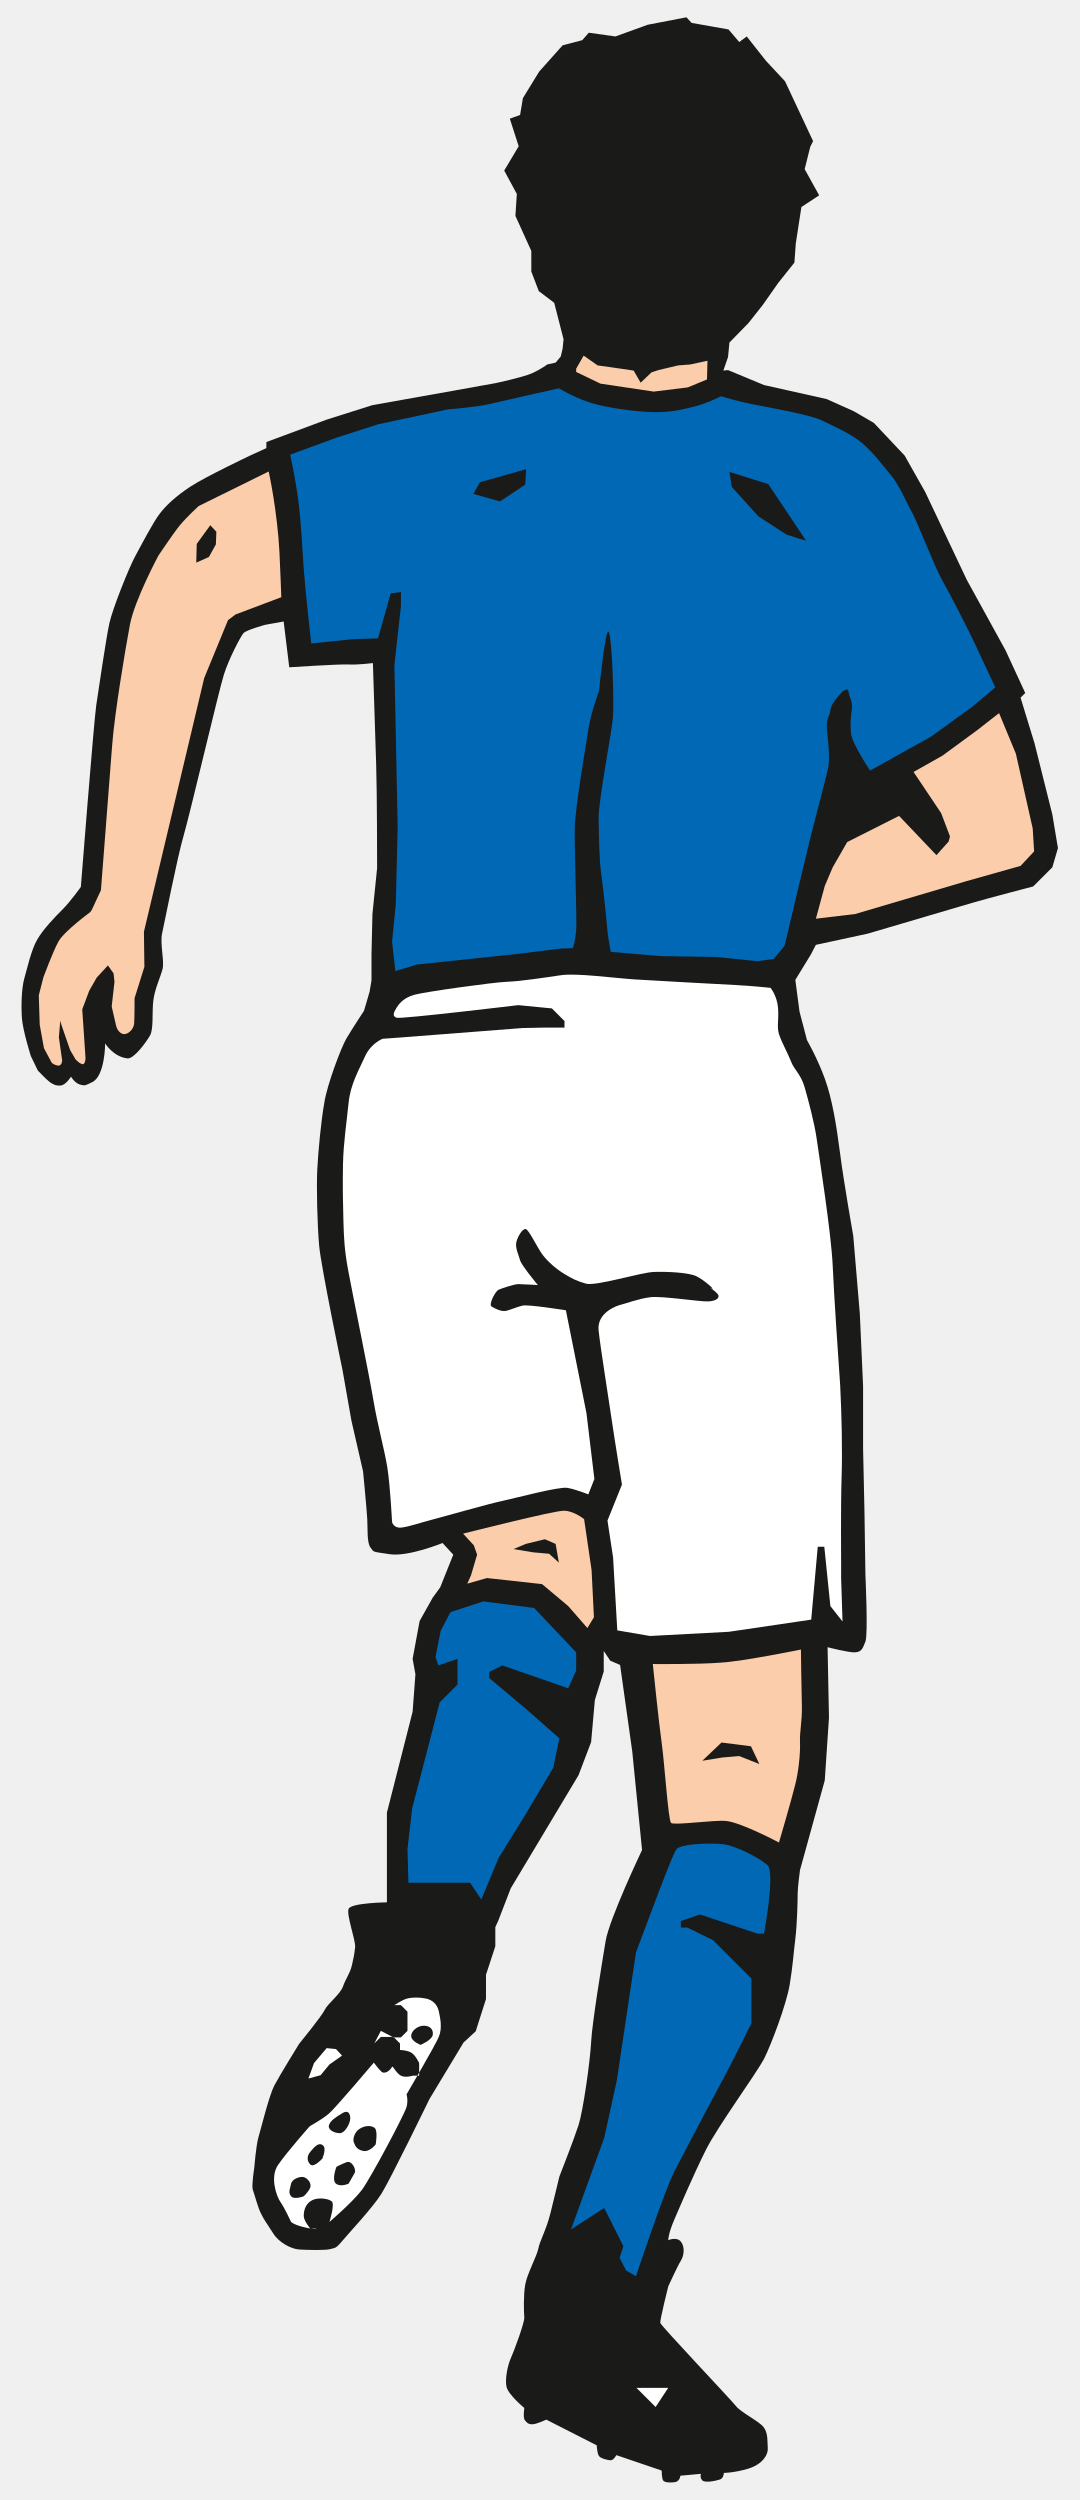
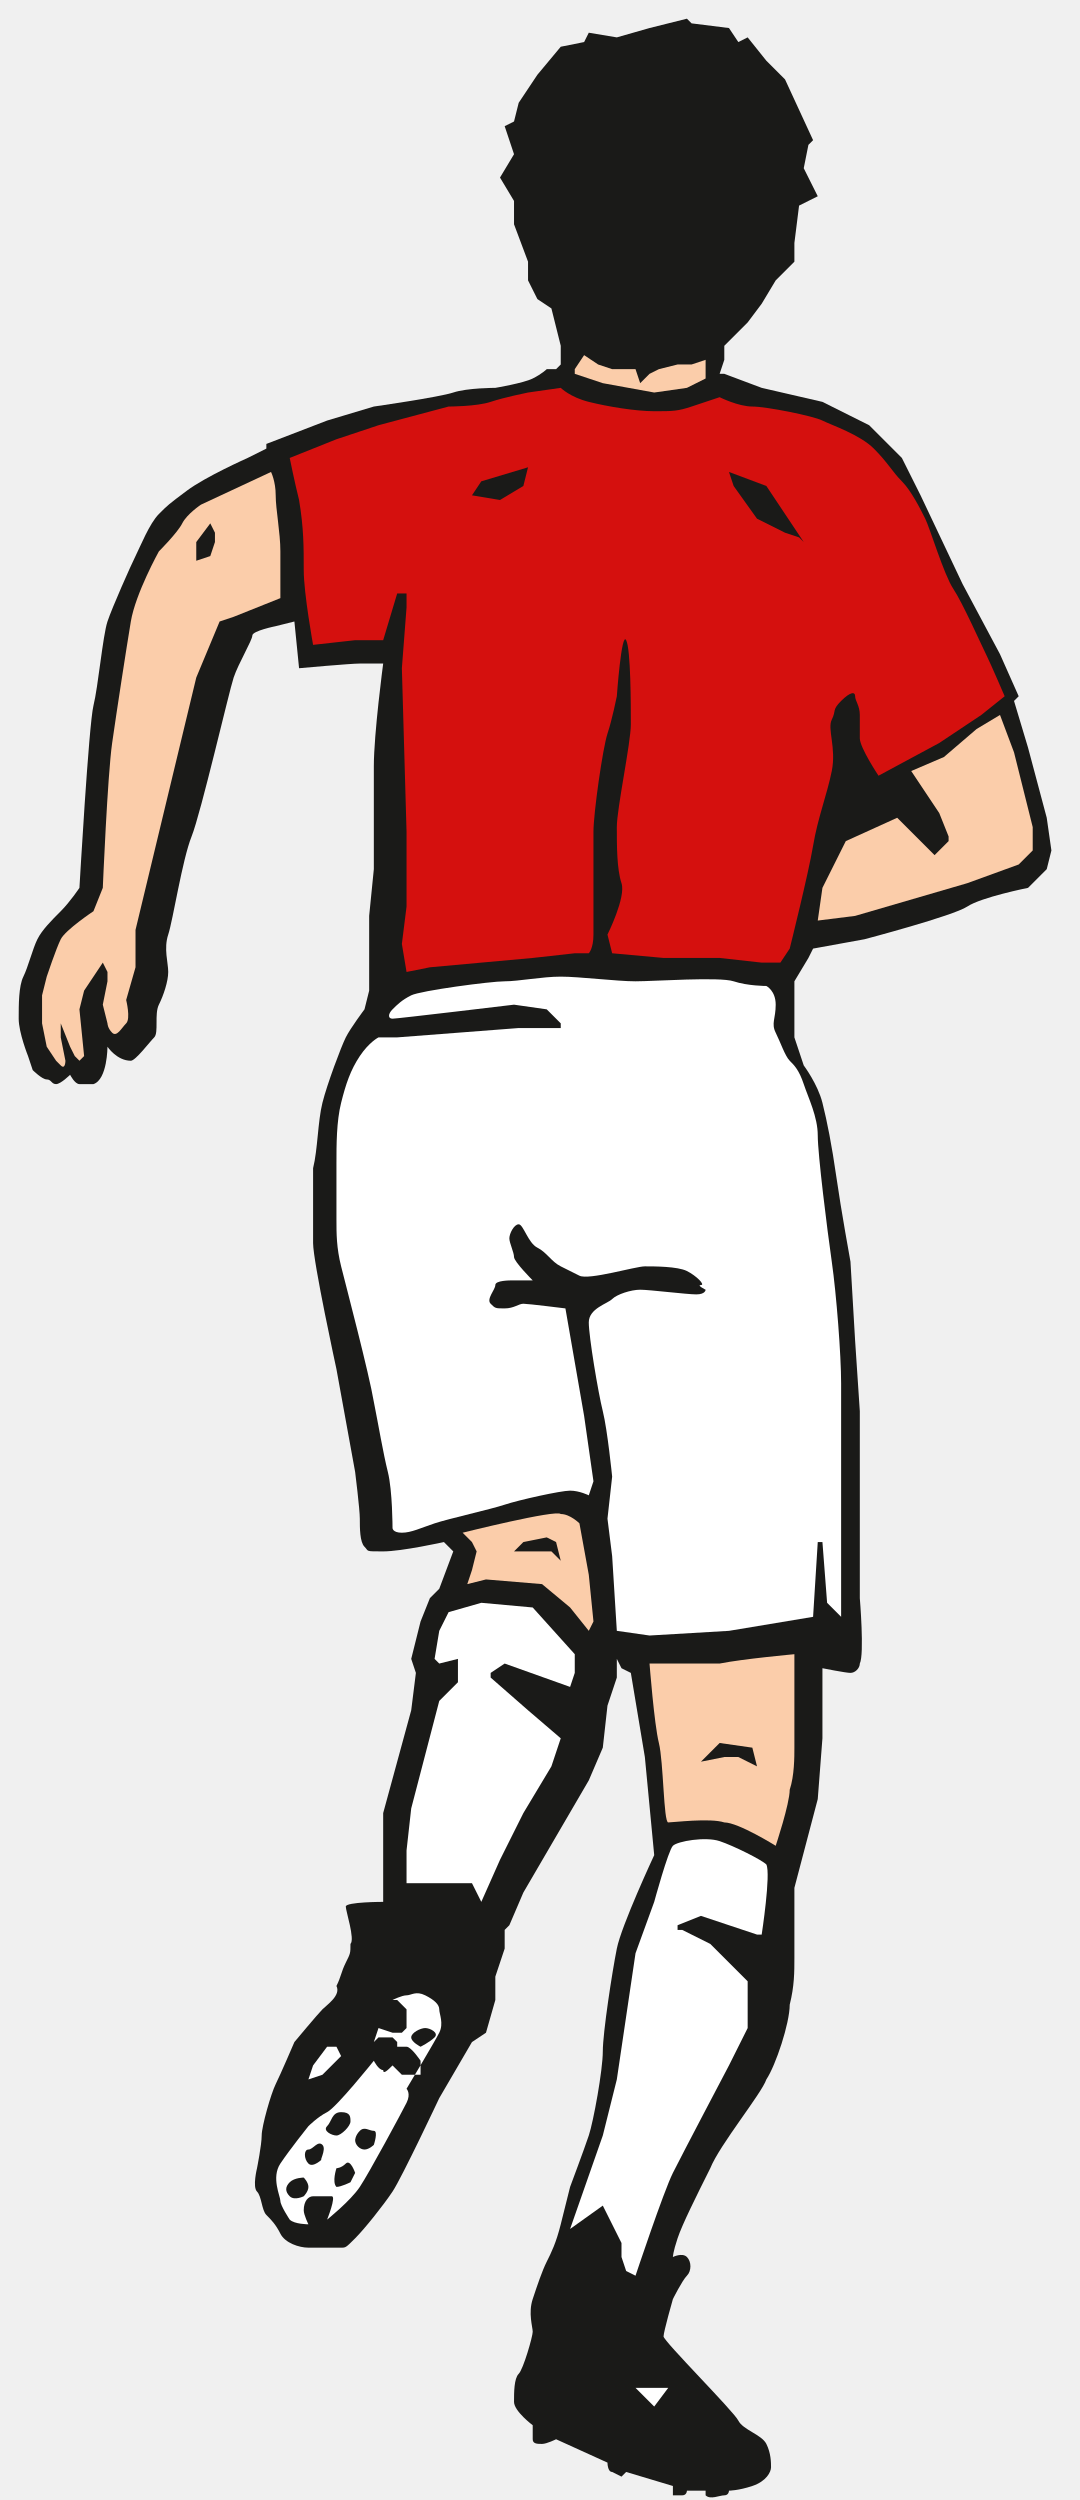
- <svg xmlns="http://www.w3.org/2000/svg" version="1.1" id="Ebene_1" x="0px" y="0px" width="23.1px" height="53.5px" viewBox="0 0 23.1 53.5" style="enable-background:new 0 0 23.1 53.5;" xml:space="preserve">
+ <svg xmlns="http://www.w3.org/2000/svg" version="1.1" id="Ebene_1" x="0px" y="0px" viewBox="0 0 23.1 53.5" style="enable-background:new 0 0 23.1 53.5;" xml:space="preserve">
  <style type="text/css">
- 
	.st0{fill-rule:evenodd;clip-rule:evenodd;fill:#1A1A18;}
- 	.st1{fill:#FBCDAA;}
- 	.st2{fill-rule:evenodd;clip-rule:evenodd;fill:#FBCDAA;}
- 	.st3{fill-rule:evenodd;clip-rule:evenodd;fill:#FFFFFF;}
- 	.st4{fill-rule:evenodd;clip-rule:evenodd;fill:#0068B4;}
- 
+ 	.st1{fill-rule:evenodd;clip-rule:evenodd;fill:#FBCDAA;}
+ 	.st2{fill-rule:evenodd;clip-rule:evenodd;fill:#FFFFFF;}
+ 	.st3{fill-rule:evenodd;clip-rule:evenodd;fill:#D5100E;}
+ 	.st4{fill:#FBCDAA;}
</style>
-   <path class="st0" d="M1.71,23.21c0.12,0.03,0.11,0.02,0.26-0.05c0.28-0.13,0.28-0.83,0.28-0.83s0.18,0.29,0.48,0.32  c0.14,0.01,0.4-0.35,0.48-0.49s0.04-0.48,0.07-0.74s0.16-0.52,0.2-0.69s-0.06-0.54-0.01-0.76s0.32-1.61,0.46-2.09  s0.75-3.09,0.86-3.44s0.36-0.82,0.42-0.89s0.47-0.18,0.47-0.18l0.39-0.07l0.12,0.98c0,0,1.06-0.07,1.27-0.06s0.52-0.03,0.52-0.03  s0.05,1.56,0.07,2.17c0.02,0.6,0.02,2.22,0.02,2.22l-0.1,0.98l-0.02,0.86v0.56l-0.04,0.24l-0.12,0.41c0,0-0.27,0.41-0.38,0.6  S7,23.21,6.94,23.6c-0.07,0.39-0.13,1.04-0.15,1.42c-0.02,0.38,0,1.19,0.04,1.64s0.5,2.66,0.5,2.66l0.19,1.08l0.25,1.09  c0,0,0.08,0.83,0.09,1.03s-0.01,0.5,0.07,0.6c0.08,0.1,0.01,0.08,0.41,0.14s1.13-0.24,1.13-0.24l0.23,0.25l-0.28,0.7l-0.16,0.22  l-0.28,0.5L8.83,35.5l0.06,0.33l-0.06,0.8l-0.55,2.16v1.92c0,0-0.77,0.01-0.82,0.14s0.15,0.66,0.14,0.82  c-0.02,0.17-0.03,0.22-0.07,0.39s-0.13,0.28-0.19,0.45c-0.06,0.17-0.33,0.37-0.39,0.5c-0.06,0.13-0.55,0.73-0.55,0.73  s-0.42,0.68-0.53,0.89s-0.29,0.94-0.34,1.11S5.44,46.4,5.44,46.4s-0.06,0.38-0.03,0.46s0.11,0.38,0.17,0.5  c0.06,0.13,0.15,0.25,0.27,0.44s0.38,0.33,0.56,0.34s0.56,0.02,0.66-0.01s0.11,0,0.26-0.18s0.64-0.7,0.83-1s1.03-2.03,1.03-2.03  l0.73-1.21l0.26-0.24l0.22-0.69v-0.52l0.2-0.61v-0.41l0.06-0.13l0.27-0.7l1.45-2.42l0.27-0.71l0.08-0.9l0.19-0.61l0-0.44l0.14,0.21  l0.21,0.09l0.26,1.85l0.21,2.11c0,0-0.7,1.47-0.78,1.95c-0.08,0.48-0.29,1.76-0.31,2.16s-0.17,1.47-0.27,1.78  c-0.1,0.31-0.41,1.1-0.41,1.1s-0.1,0.42-0.19,0.78c-0.09,0.36-0.23,0.6-0.26,0.76s-0.24,0.54-0.28,0.77s-0.03,0.59-0.02,0.7  s-0.23,0.75-0.29,0.88c-0.06,0.13-0.13,0.44-0.09,0.61s0.38,0.45,0.38,0.45s-0.03,0.21,0.01,0.26c0.04,0.05,0.07,0.09,0.16,0.09  s0.3-0.1,0.3-0.1l1.08,0.55c0,0,0.01,0.19,0.05,0.23c0.03,0.05,0.19,0.09,0.25,0.09c0.06,0,0.12-0.11,0.12-0.11l0.97,0.33  c0,0,0,0.16,0.03,0.21s0.16,0.05,0.24,0.04c0.12-0.01,0.13-0.14,0.13-0.14L15,52.94c0,0-0.03,0.08,0.03,0.14  c0.06,0.06,0.29,0.01,0.38-0.02c0.08-0.03,0.08-0.14,0.08-0.14s0.22,0,0.52-0.09c0.3-0.09,0.43-0.29,0.42-0.44s0.01-0.32-0.09-0.45  s-0.48-0.31-0.59-0.45s-1.61-1.72-1.62-1.78s0.17-0.78,0.17-0.78s0.2-0.44,0.27-0.55s0.09-0.3,0-0.41  c-0.09-0.11-0.27-0.03-0.27-0.03s0-0.14,0.13-0.44s0.4-0.94,0.68-1.5c0.24-0.48,1.07-1.62,1.24-1.94c0.16-0.32,0.48-1.17,0.55-1.59  c0.07-0.43,0.08-0.66,0.12-0.98c0.04-0.32,0.05-0.84,0.05-0.97s0.05-0.5,0.05-0.5l0.53-1.92l0.09-1.34l-0.03-1.51  c0,0,0.46,0.12,0.59,0.11c0.14-0.01,0.16-0.08,0.22-0.23c0.06-0.15,0-1.42,0-1.42l-0.02-1.34L18.47,31v-1.34l-0.07-1.55l-0.14-1.66  c0,0-0.2-1.13-0.28-1.75c-0.08-0.62-0.17-1.18-0.33-1.62s-0.38-0.82-0.38-0.82l-0.16-0.61l-0.09-0.68l0.33-0.54l0.11-0.21l1.11-0.24  c0,0,1.86-0.55,2.24-0.66s1.3-0.35,1.3-0.35l0.41-0.41l0.12-0.41l-0.12-0.72l-0.38-1.52l-0.3-0.98l0.1-0.1l-0.42-0.91l-0.83-1.51  l-0.89-1.88l-0.44-0.78l-0.66-0.7l-0.43-0.25l-0.58-0.26l-1.34-0.3l-0.77-0.32l-0.1,0.01l0.1-0.29l0.03-0.31l0.41-0.42l0.3-0.38  l0.33-0.47L17,5.62l0.03-0.41l0.12-0.78l0.38-0.25l-0.31-0.56l0.12-0.48l0.06-0.12L16.8,1.74l-0.41-0.44l-0.41-0.52L15.82,0.9  l-0.23-0.27L14.8,0.49l-0.11-0.12l-0.83,0.16l-0.69,0.25L12.6,0.7l-0.14,0.16l-0.42,0.11l-0.5,0.56L11.19,2.1l-0.06,0.36l-0.22,0.08  l0.19,0.59l-0.31,0.52l0.27,0.5l-0.03,0.47l0.34,0.75v0.44l0.16,0.42l0.33,0.25l0.2,0.78l-0.02,0.2L12,7.63l-0.11,0.13l-0.18,0.04  c0,0-0.13,0.1-0.33,0.19C11.17,8.08,10.6,8.2,10.6,8.2s-0.56,0.1-0.89,0.16S7.97,8.67,7.97,8.67L6.99,8.98L5.7,9.46v0.13L5.35,9.75  c0,0-0.95,0.45-1.27,0.66s-0.52,0.4-0.66,0.58s-0.4,0.68-0.53,0.92s-0.48,1.11-0.55,1.43s-0.23,1.42-0.28,1.75s-0.33,3.89-0.33,3.89  s-0.22,0.31-0.39,0.48S0.93,19.88,0.8,20.1s-0.22,0.63-0.28,0.84s-0.07,0.6-0.05,0.86s0.19,0.8,0.19,0.8l0.15,0.31  c0,0,0.2,0.21,0.26,0.25s0.12,0.08,0.23,0.07s0.22-0.19,0.22-0.19S1.59,23.17,1.71,23.21z" />
-   <path id="skin-arm-l" class="st2" d="M5.98,11.81c-0.02-0.4-0.08-0.87-0.13-1.18s-0.1-0.54-0.1-0.54l-1.5,0.74  c0,0-0.26,0.24-0.4,0.41s-0.46,0.65-0.46,0.65s-0.51,0.95-0.61,1.48s-0.33,1.91-0.38,2.58s-0.24,3.1-0.24,3.1l-0.2,0.43l-0.03,0.04  c0,0-0.56,0.41-0.68,0.63s-0.32,0.76-0.32,0.76L0.83,21.3l0.02,0.63l0.09,0.5l0.16,0.3c0,0,0.01,0.04,0.12,0.07s0.11-0.11,0.11-0.11  L1.26,22.2l0.03-0.36l0.02,0.08l0.19,0.55l0.11,0.19c0,0,0.06,0.08,0.14,0.11s0.08-0.13,0.08-0.13L1.76,21.6l0.15-0.4l0.16-0.28  l0.24-0.26l0.12,0.17l0.02,0.18l-0.06,0.53l0.09,0.39c0,0,0.02,0.14,0.13,0.19s0.25-0.09,0.26-0.21s0.01-0.55,0.01-0.55l0.21-0.67  l-0.01-0.75l1.29-5.43l0.51-1.24l0.16-0.12l0.98-0.37C6.02,12.79,6,12.2,5.98,11.81z" />
-   <polygon class="st0" points="4.47,11.92 4.62,11.65 4.63,11.38 4.5,11.24 4.21,11.64 4.2,12.04 4.47,11.92 " />
-   <path class="st3" d="M6.23,47.55c0.1,0.09,0.41,0.14,0.41,0.14h0.14L6.74,47.7l-0.1-0.01c0,0-0.14-0.16-0.14-0.27  c0-0.15,0.06-0.28,0.19-0.34s0.34-0.03,0.41,0.03s-0.05,0.44-0.05,0.44s0.49-0.42,0.69-0.68c0.2-0.27,0.92-1.63,0.96-1.78  s0-0.27,0-0.27s0.61-1.04,0.69-1.23s0.03-0.41,0-0.55s-0.13-0.24-0.27-0.27s-0.3-0.03-0.41,0s-0.27,0.14-0.27,0.14h0.14l0.14,0.14  v0.41l-0.14,0.14H8.42l-0.27-0.14l-0.14,0.27l0.14-0.14h0.27l0.14,0.14v0.14c0,0,0.13,0,0.23,0.05s0.18,0.23,0.18,0.23v0.27H8.83  c0,0-0.15,0.05-0.25,0c-0.11-0.06-0.17-0.22-0.19-0.19c-0.06,0.11-0.17,0.15-0.22,0.11c-0.06-0.05-0.17-0.2-0.17-0.2  s-0.82,0.97-0.96,1.09s-0.41,0.27-0.41,0.27s-0.48,0.54-0.68,0.83C5.77,46.59,5.92,47.01,6,47.12S6.23,47.55,6.23,47.55  S6.11,47.43,6.23,47.55z" />
-   <path class="st0" d="M6.5,47c0,0,0.11-0.1,0.14-0.19s-0.06-0.2-0.14-0.22s-0.25,0.04-0.27,0.14c-0.02,0.1-0.07,0.19,0,0.27  S6.5,47,6.5,47L6.5,47z" />
-   <path id="player-jersey" class="st4" d="M6.66,13.77l0.87-0.09l0.56-0.02l0.27-0.96l0.22-0.03l0,0.3l-0.14,1.26l0.07,3.48  l-0.04,1.64l-0.08,0.8l0.07,0.63l0.47-0.14l2.18-0.23l0.88-0.11l0.27-0.01c0,0,0.05-0.15,0.07-0.37s-0.04-1.77-0.03-2.21  s0.24-1.76,0.29-2.1s0.23-0.83,0.23-0.83s0.14-1.42,0.21-1.25s0.11,1.44,0.09,1.78s-0.32,1.83-0.31,2.22s0.01,0.87,0.06,1.2  s0.14,1.29,0.14,1.29l0.06,0.35l1.05,0.09l1.22,0.02l0.87,0.09l0.35-0.05l0.23-0.28c0,0,0.39-1.65,0.52-2.18s0.3-1.15,0.4-1.57  s-0.08-0.94,0.01-1.13c0.09-0.18,0-0.18,0.17-0.4s0.26-0.25,0.27-0.15s0.09,0.2,0.07,0.36c-0.02,0.16-0.04,0.3-0.02,0.52  s0.41,0.8,0.41,0.8l1.31-0.73l0.87-0.63l0.5-0.42c0,0-0.34-0.72-0.44-0.94s-0.54-1.08-0.7-1.36s-0.54-1.27-0.65-1.46  s-0.27-0.58-0.45-0.79s-0.33-0.43-0.59-0.66s-0.68-0.4-0.9-0.51s-1.16-0.28-1.47-0.34s-0.67-0.17-0.67-0.17s-0.29,0.15-0.57,0.22  s-0.49,0.12-0.84,0.12s-1.05-0.09-1.41-0.21s-0.65-0.3-0.65-0.3l-0.67,0.15c0,0-0.52,0.12-0.83,0.19c-0.32,0.07-0.87,0.11-0.87,0.11  l-1.5,0.32L7.19,9.37L6.21,9.73c0,0,0.11,0.5,0.17,0.95c0.08,0.65,0.08,0.97,0.12,1.5C6.54,12.71,6.66,13.77,6.66,13.77z" />
-   <polygon class="st3" points="7.05,44.18 7.32,43.99 7.19,43.85 6.99,43.83 6.72,44.15 6.6,44.48 6.86,44.41 " />
-   <path class="st0" d="M6.91,46.18c-0.05,0.08,0.1-0.19,0-0.27c-0.1-0.08-0.2,0.06-0.27,0.14s-0.08,0.19,0,0.27  C6.72,46.4,6.91,46.18,6.91,46.18S6.97,46.1,6.91,46.18z" />
-   <path id="player-shorts" class="st3" d="M7.99,29.96c0.09,0.54,0.24,1.07,0.3,1.45c0.06,0.38,0.1,1.16,0.1,1.16s0.03,0.14,0.2,0.12  s0.39-0.1,0.66-0.17s1.21-0.34,1.5-0.4c0.28-0.06,1.21-0.31,1.39-0.28s0.45,0.14,0.45,0.14l0.13-0.33l-0.17-1.41l-0.44-2.2  c0,0-0.81-0.13-0.93-0.1s-0.23,0.08-0.34,0.11s-0.25-0.05-0.32-0.09s0.08-0.33,0.15-0.36s0.34-0.12,0.42-0.12s0.42,0.02,0.42,0.02  s-0.35-0.42-0.38-0.53s-0.11-0.27-0.08-0.39s0.12-0.27,0.19-0.28c0.07-0.01,0.25,0.39,0.37,0.55s0.31,0.32,0.48,0.42  s0.24,0.14,0.45,0.2c0.21,0.06,1.17-0.24,1.45-0.25s0.74,0.01,0.91,0.09s0.43,0.32,0.33,0.26s0.11,0.08,0.14,0.14  s-0.03,0.13-0.21,0.14s-0.99-0.12-1.24-0.09s-0.54,0.14-0.63,0.16s-0.52,0.17-0.48,0.55s0.22,1.49,0.28,1.91s0.22,1.39,0.22,1.39  L13,32.54l0.12,0.79l0.09,1.56l0.7,0.12l1.69-0.09l1.76-0.26l0.14-1.56h0.14l0.13,1.27l0.26,0.33L18,33.77L18,33.46  c0,0-0.01-1.26,0.01-1.84c0.02-0.58,0-1.38-0.03-1.97c-0.04-0.59-0.13-1.87-0.16-2.56s-0.29-2.34-0.34-2.7s-0.18-0.84-0.26-1.12  s-0.22-0.37-0.29-0.55s-0.21-0.43-0.26-0.59s0-0.3-0.02-0.56s-0.16-0.43-0.16-0.43s-0.37-0.04-0.74-0.06s-1.7-0.09-2.16-0.12  s-1.25-0.14-1.59-0.09s-0.86,0.13-1.15,0.14s-1.79,0.22-1.99,0.28s-0.3,0.16-0.37,0.27s-0.1,0.19,0,0.22s2.6-0.27,2.6-0.27  l0.72,0.07l0.27,0.27v0.14h-0.41L11.18,22L8.6,22.2l-0.41,0.03c0,0-0.25,0.09-0.38,0.38S7.5,23.2,7.46,23.6s-0.11,0.85-0.12,1.31  c-0.01,0.46,0,0.91,0.01,1.25c0.01,0.34,0.02,0.58,0.1,1.02S7.9,29.42,7.99,29.96z" />
-   <path class="st0" d="M7.49,45.38c0.02-0.09-0.01-0.25-0.16-0.16s-0.26,0.16-0.29,0.26s0.12,0.17,0.23,0.17S7.47,45.47,7.49,45.38z" />
-   <path class="st0" d="M7.57,45.84c0.03,0.08,0.06,0.16,0.2,0.19s0.27-0.14,0.27-0.14s0.05-0.29-0.02-0.35s-0.21-0.06-0.33,0.02  S7.55,45.8,7.57,45.84z" />
-   <path class="st0" d="M7.46,46.73c0,0,0.09-0.16,0.13-0.23s-0.06-0.27-0.17-0.23S7.2,46.37,7.2,46.37s-0.11,0.28-0.01,0.36  C7.29,46.81,7.46,46.73,7.46,46.73z" />
-   <polygon id="player-sock-l" class="st4" points="10.06,40.29 10.3,40.65 10.67,39.76 11.24,38.84 11.84,37.83 11.97,37.2   11.29,36.6 10.47,35.91 10.47,35.78 10.75,35.64 12.16,36.13 12.33,35.75 12.33,35.36 11.43,34.41 10.34,34.27 9.64,34.5 9.43,34.9   9.32,35.46 9.38,35.64 9.79,35.5 9.79,36.05 9.41,36.43 8.82,38.7 8.72,39.57 8.74,40.29 10.06,40.29 " />
-   <path class="st0" d="M9,43.76c0,0,0.24-0.1,0.26-0.21s-0.05-0.2-0.19-0.2s-0.28,0.12-0.27,0.23S9,43.76,9,43.76L9,43.76z" />
-   <path id="skin-leg-l" class="st2" d="M9.91,32.82l0.23,0.25l0.07,0.2l-0.13,0.44L10,33.89l0.42-0.12l1.18,0.13l0.56,0.47l0.41,0.47  l0.14-0.23l-0.05-1.01l-0.16-1.09c0,0-0.22-0.18-0.43-0.18C11.88,32.32,9.91,32.82,9.91,32.82z" />
-   <path id="player-sock-r" class="st4" d="M13.26,48.32l0.14,0.27l0.21,0.12c0,0,0.61-1.83,0.82-2.24s1.24-2.35,1.24-2.35l0.41-0.82  v-0.96l-0.82-0.82l-0.55-0.27h-0.14v-0.14l0.41-0.14l1.23,0.41h0.14c0,0,0.24-1.29,0.08-1.46c-0.13-0.13-0.69-0.44-1-0.46  s-0.88,0-0.96,0.12c-0.08,0.12-0.45,1.11-0.45,1.11l-0.41,1.09l-0.41,2.74l-0.27,1.23l-0.71,1.96l0.71-0.46l0.41,0.82L13.26,48.32z" />
-   <path id="skin-leg-r" class="st2" d="M15.43,35.58c-0.49,0.04-1.46,0.03-1.46,0.03s0.13,1.27,0.19,1.69s0.14,1.65,0.2,1.71  s0.94-0.07,1.19-0.04c0.33,0.04,1.12,0.46,1.12,0.46s0.27-0.92,0.34-1.21c0.08-0.29,0.12-0.71,0.11-0.94  c-0.01-0.23,0.05-0.46,0.04-0.78s-0.02-1.2-0.02-1.2S15.92,35.55,15.43,35.58z" />
-   <polygon class="st3" points="14.03,51.51 14.3,51.1 13.62,51.1 14.03,51.51 " />
-   <polygon id="skin-arm-r" class="st1" points="20.67,18.86 21.84,18.53 22.13,18.22 22.1,17.73 21.74,16.13 21.38,15.26 20.92,15.62   20.17,16.17 19.55,16.52 20.14,17.4 20.33,17.9 20.3,18.01 20.04,18.3 19.24,17.46 18.13,18.02 17.82,18.56 17.65,18.96   17.46,19.66 18.3,19.56 " />
-   <polygon id="skin-neck" class="st2" points="12.33,7.96 12.33,7.89 12.49,7.61 12.79,7.82 13.08,7.86 13.56,7.93 13.71,8.19   13.94,7.97 14.09,7.92 14.51,7.82 14.77,7.8 15.14,7.72 15.13,8.12 14.72,8.29 13.99,8.38 12.85,8.21 " />
-   <polygon class="st0" points="11.25,33.04 11.66,32.94 11.89,33.04 11.96,33.44 11.75,33.25 11.41,33.22 10.99,33.15 " />
-   <polygon class="st0" points="15.24,37.48 15.44,37.29 16.07,37.37 16.25,37.75 15.82,37.58 15.46,37.61 15.03,37.68 " />
-   <polygon class="st0" points="10.7,10.73 11.24,10.37 11.26,10.04 10.27,10.32 10.13,10.57 10.7,10.73 " />
-   <polygon class="st0" points="16.23,11.05 16.83,11.44 17.11,11.53 17.25,11.57 16.44,10.36 15.61,10.1 15.66,10.42 16.23,11.05 " />
-   <polygon id="hair" class="st0" points="16.88,3.56 17,3.09 17.03,3 16.63,2.09 16.3,1.69 15.89,1.2 15.74,1.29 15.34,1.01   14.66,0.88 14.57,0.77 13.85,0.91 13.25,1.13 12.75,1.06 12.62,1.2 12.26,1.3 11.82,1.8 11.52,2.31 11.47,2.63 11.28,2.69   11.44,3.22 11.17,3.68 11.4,4.12 11.38,4.54 11.67,5.2 11.67,5.59 11.81,5.96 12.09,6.18 12.27,6.77 12.36,7.13 12.8,7.34   13.1,7.39 13.6,7.48 13.76,7.64 13.99,7.48 14.14,7.43 14.59,7.38 14.85,7.36 15.27,7.29 15.39,7.08 15.79,6.7 16.08,6.31   16.33,5.95 16.64,5.48 16.67,5.05 16.81,4.22 17.12,4.05 " />
+   <path class="st0" d="M1.7,23.2c0.1,0,0.1,0,0.3,0c0.3-0.1,0.3-0.8,0.3-0.8s0.2,0.3,0.5,0.3c0.1,0,0.4-0.4,0.5-0.5s0-0.5,0.1-0.7  s0.2-0.5,0.2-0.7s-0.1-0.5,0-0.8s0.3-1.6,0.5-2.1s0.8-3.1,0.9-3.4s0.4-0.8,0.4-0.9s0.5-0.2,0.5-0.2l0.4-0.1l0.1,1  c0,0,1.1-0.1,1.3-0.1s0.5,0,0.5,0S8,15.7,8,16.4c0,0.6,0,2.2,0,2.2l-0.1,1l0,0.9V21l0,0.2l-0.1,0.4c0,0-0.3,0.4-0.4,0.6  s-0.4,1-0.5,1.4c-0.1,0.4-0.1,1-0.2,1.4c0,0.4,0,1.2,0,1.6s0.5,2.7,0.5,2.7l0.2,1.1l0.2,1.1c0,0,0.1,0.8,0.1,1s0,0.5,0.1,0.6  c0.1,0.1,0,0.1,0.4,0.1S9.5,33,9.5,33l0.2,0.2L9.4,34l-0.2,0.2L9,34.7l-0.2,0.8l0.1,0.3l-0.1,0.8l-0.6,2.2v1.9c0,0-0.8,0-0.8,0.1  s0.2,0.7,0.1,0.8c0,0.2,0,0.2-0.1,0.4s-0.1,0.3-0.2,0.5C7.3,42.7,7,42.9,6.9,43s-0.6,0.7-0.6,0.7S6,44.4,5.9,44.6s-0.3,0.9-0.3,1.1  s-0.1,0.7-0.1,0.7s-0.1,0.4,0,0.5s0.1,0.4,0.2,0.5c0.1,0.1,0.2,0.2,0.3,0.4s0.4,0.3,0.6,0.3s0.6,0,0.7,0s0.1,0,0.3-0.2  s0.6-0.7,0.8-1c0.2-0.3,1-2,1-2l0.7-1.2l0.3-0.2l0.2-0.7v-0.5l0.2-0.6v-0.4l0.1-0.1l0.3-0.7l1.4-2.4l0.3-0.7l0.1-0.9l0.2-0.6v-0.4  l0.1,0.2l0.2,0.1l0.3,1.8l0.2,2.1c0,0-0.7,1.5-0.8,2s-0.3,1.8-0.3,2.2s-0.2,1.5-0.3,1.8c-0.1,0.3-0.4,1.1-0.4,1.1s-0.1,0.4-0.2,0.8  c-0.1,0.4-0.2,0.6-0.3,0.8s-0.2,0.5-0.3,0.8s0,0.6,0,0.7s-0.2,0.8-0.3,0.9s-0.1,0.4-0.1,0.6s0.4,0.5,0.4,0.5s0,0.2,0,0.3  s0.1,0.1,0.2,0.1s0.3-0.1,0.3-0.1l1.1,0.5c0,0,0,0.2,0.1,0.2c0,0,0.2,0.1,0.2,0.1s0.1-0.1,0.1-0.1l1,0.3c0,0,0,0.2,0,0.2  s0.2,0,0.2,0c0.1,0,0.1-0.1,0.1-0.1l0.4,0c0,0,0,0.1,0,0.1c0.1,0.1,0.3,0,0.4,0c0.1,0,0.1-0.1,0.1-0.1s0.2,0,0.5-0.1  c0.3-0.1,0.4-0.3,0.4-0.4s0-0.3-0.1-0.5s-0.5-0.3-0.6-0.5s-1.6-1.7-1.6-1.8s0.2-0.8,0.2-0.8s0.2-0.4,0.3-0.5s0.1-0.3,0-0.4  s-0.3,0-0.3,0s0-0.1,0.1-0.4s0.4-0.9,0.7-1.5c0.2-0.5,1.1-1.6,1.2-1.9c0.2-0.3,0.5-1.2,0.5-1.6c0.1-0.4,0.1-0.7,0.1-1s0-0.8,0-1  s0-0.5,0-0.5l0.5-1.9l0.1-1.3l0-1.5c0,0,0.5,0.1,0.6,0.1c0.1,0,0.2-0.1,0.2-0.2c0.1-0.2,0-1.4,0-1.4l0-1.3l0-1.4v-1.3l-0.1-1.5  l-0.1-1.7c0,0-0.2-1.1-0.3-1.8s-0.2-1.2-0.3-1.6s-0.4-0.8-0.4-0.8l-0.2-0.6L17,21l0.3-0.5l0.1-0.2l1.1-0.2c0,0,1.9-0.5,2.2-0.7  s1.3-0.4,1.3-0.4l0.4-0.4l0.1-0.4l-0.1-0.7l-0.4-1.5l-0.3-1l0.1-0.1l-0.4-0.9l-0.8-1.5l-0.9-1.9l-0.4-0.8l-0.7-0.7l-0.4-0.2  l-0.6-0.3l-1.3-0.3l-0.8-0.3l-0.1,0l0.1-0.3l0-0.3L16,6.9l0.3-0.4l0.3-0.5L17,5.6l0-0.4l0.1-0.8l0.4-0.2l-0.3-0.6l0.1-0.5L17.4,3  l-0.6-1.3l-0.4-0.4L16,0.8l-0.2,0.1l-0.2-0.3l-0.8-0.1l-0.1-0.1l-0.8,0.2l-0.7,0.2l-0.6-0.1l-0.1,0.2L12,1l-0.5,0.6l-0.4,0.6  l-0.1,0.4l-0.2,0.1l0.2,0.6l-0.3,0.5l0.3,0.5l0,0.5l0.3,0.8v0.4l0.2,0.4l0.3,0.2l0.2,0.8l0,0.2l0,0.2l-0.1,0.1l-0.2,0  c0,0-0.1,0.1-0.3,0.2c-0.2,0.1-0.8,0.2-0.8,0.2S10,8.3,9.7,8.4S8,8.7,8,8.7L7,9L5.7,9.5v0.1L5.3,9.8c0,0-0.9,0.4-1.3,0.7  S3.6,10.8,3.4,11S3,11.7,2.9,11.9S2.4,13,2.3,13.3s-0.2,1.4-0.3,1.8S1.7,19,1.7,19s-0.2,0.3-0.4,0.5s-0.4,0.4-0.5,0.6  s-0.2,0.6-0.3,0.8s-0.1,0.6-0.1,0.9s0.2,0.8,0.2,0.8l0.1,0.3c0,0,0.2,0.2,0.3,0.2s0.1,0.1,0.2,0.1S1.5,23,1.5,23S1.6,23.2,1.7,23.2z  " />
+   <path id="skin-arm-l" class="st1" d="M6,11.8c0-0.4-0.1-0.9-0.1-1.2s-0.1-0.5-0.1-0.5l-1.5,0.7c0,0-0.3,0.2-0.4,0.4  s-0.5,0.6-0.5,0.6s-0.5,0.9-0.6,1.5s-0.3,1.9-0.4,2.6S2.2,19,2.2,19L2,19.5l0,0c0,0-0.6,0.4-0.7,0.6s-0.3,0.8-0.3,0.8l-0.1,0.4  l0,0.6l0.1,0.5l0.2,0.3c0,0,0,0,0.1,0.1s0.1-0.1,0.1-0.1l-0.1-0.5l0-0.4l0,0.1l0.2,0.5l0.1,0.2c0,0,0.1,0.1,0.1,0.1s0.1-0.1,0.1-0.1  l-0.1-1l0.1-0.4l0.2-0.3l0.2-0.3l0.1,0.2l0,0.2l-0.1,0.5l0.1,0.4c0,0,0,0.1,0.1,0.2s0.2-0.1,0.3-0.2s0-0.5,0-0.5l0.2-0.7l0-0.8  l1.3-5.4l0.5-1.2L5,13.2l1-0.4C6,12.8,6,12.2,6,11.8z" />
+   <polygon class="st0" points="4.5,11.9 4.6,11.6 4.6,11.4 4.5,11.2 4.2,11.6 4.2,12 " />
+   <path class="st2" d="M6.2,47.5c0.1,0.1,0.4,0.1,0.4,0.1h0.1l0,0l-0.1,0c0,0-0.1-0.2-0.1-0.3c0-0.2,0.1-0.3,0.2-0.3s0.3,0,0.4,0  S7,47.5,7,47.5s0.5-0.4,0.7-0.7c0.2-0.3,0.9-1.6,1-1.8s0-0.3,0-0.3s0.6-1,0.7-1.2s0-0.4,0-0.5s-0.1-0.2-0.3-0.3s-0.3,0-0.4,0  s-0.3,0.1-0.3,0.1h0.1L8.7,43v0.4l-0.1,0.1H8.4l-0.3-0.1L8,43.7l0.1-0.1h0.3l0.1,0.1v0.1c0,0,0.1,0,0.2,0S9,44.1,9,44.1v0.3H8.8  c0,0-0.1,0-0.2,0c-0.1-0.1-0.2-0.2-0.2-0.2c-0.1,0.1-0.2,0.2-0.2,0.1c-0.1,0-0.2-0.2-0.2-0.2s-0.8,1-1,1.1s-0.4,0.3-0.4,0.3  S6.2,46,6,46.3c-0.2,0.3,0,0.7,0,0.8S6.2,47.5,6.2,47.5S6.1,47.4,6.2,47.5z" />
+   <path class="st0" d="M6.5,47c0,0,0.1-0.1,0.1-0.2s-0.1-0.2-0.1-0.2s-0.2,0-0.3,0.1s-0.1,0.2,0,0.3S6.5,47,6.5,47L6.5,47z" />
+   <path id="player-jersey" class="st3" d="M6.7,13.8l0.9-0.1l0.6,0l0.3-1l0.2,0V13l-0.1,1.3l0.1,3.5l0,1.6l-0.1,0.8l0.1,0.6l0.5-0.1  l2.2-0.2l0.9-0.1l0.3,0c0,0,0.1-0.1,0.1-0.4s0-1.8,0-2.2s0.2-1.8,0.3-2.1s0.2-0.8,0.2-0.8s0.1-1.4,0.2-1.2s0.1,1.4,0.1,1.8  s-0.3,1.8-0.3,2.2s0,0.9,0.1,1.2S13,20,13,20l0.1,0.4l1.1,0.1l1.2,0l0.9,0.1l0.4,0l0.2-0.3c0,0,0.4-1.6,0.5-2.2s0.3-1.1,0.4-1.6  s-0.1-0.9,0-1.1c0.1-0.2,0-0.2,0.2-0.4s0.3-0.2,0.3-0.1s0.1,0.2,0.1,0.4s0,0.3,0,0.5s0.4,0.8,0.4,0.8l1.3-0.7l0.9-0.6l0.5-0.4  c0,0-0.3-0.7-0.4-0.9s-0.5-1.1-0.7-1.4s-0.5-1.3-0.6-1.5s-0.3-0.6-0.5-0.8s-0.3-0.4-0.6-0.7S17.8,9.1,17.6,9s-1.2-0.3-1.5-0.3  s-0.7-0.2-0.7-0.2s-0.3,0.1-0.6,0.2S14.4,8.8,14,8.8S13,8.7,12.6,8.6S12,8.3,12,8.3l-0.7,0.1c0,0-0.5,0.1-0.8,0.2  c-0.3,0.1-0.9,0.1-0.9,0.1L8.1,9.1L7.2,9.4l-1,0.4c0,0,0.1,0.5,0.2,0.9c0.1,0.6,0.1,1,0.1,1.5C6.5,12.7,6.7,13.8,6.7,13.8z" />
+   <polygon class="st2" points="7.1,44.2 7.3,44 7.2,43.8 7,43.8 6.7,44.2 6.6,44.5 6.9,44.4 " />
+   <path class="st0" d="M6.9,46.2c-0.1,0.1,0.1-0.2,0-0.3S6.7,46,6.6,46s-0.1,0.2,0,0.3S6.9,46.2,6.9,46.2S7,46.1,6.9,46.2z" />
+   <path id="player-shorts" class="st2" d="M8,30c0.1,0.5,0.2,1.1,0.3,1.5c0.1,0.4,0.1,1.2,0.1,1.2s0,0.1,0.2,0.1s0.4-0.1,0.7-0.2  s1.2-0.3,1.5-0.4c0.3-0.1,1.2-0.3,1.4-0.3s0.4,0.1,0.4,0.1l0.1-0.3l-0.2-1.4L12.1,28c0,0-0.8-0.1-0.9-0.1S11,28,10.8,28  s-0.2,0-0.3-0.1s0.1-0.3,0.1-0.4s0.3-0.1,0.4-0.1s0.4,0,0.4,0s-0.4-0.4-0.4-0.5s-0.1-0.3-0.1-0.4s0.1-0.3,0.2-0.3s0.2,0.4,0.4,0.5  s0.3,0.3,0.5,0.4s0.2,0.1,0.4,0.2c0.2,0.1,1.2-0.2,1.4-0.2s0.7,0,0.9,0.1s0.4,0.3,0.3,0.3s0.1,0.1,0.1,0.1s0,0.1-0.2,0.1  s-1-0.1-1.2-0.1s-0.5,0.1-0.6,0.2s-0.5,0.2-0.5,0.5s0.2,1.5,0.3,1.9s0.2,1.4,0.2,1.4L13,32.5l0.1,0.8l0.1,1.6l0.7,0.1l1.7-0.1  l1.8-0.3l0.1-1.6h0.1l0.1,1.3l0.3,0.3l0-0.9v-0.3c0,0,0-1.3,0-1.8c0-0.6,0-1.4,0-2c0-0.6-0.1-1.9-0.2-2.6s-0.3-2.3-0.3-2.7  s-0.2-0.8-0.3-1.1s-0.2-0.4-0.3-0.5s-0.2-0.4-0.3-0.6s0-0.3,0-0.6s-0.2-0.4-0.2-0.4s-0.4,0-0.7-0.1S14,21,13.6,21s-1.2-0.1-1.6-0.1  S11.1,21,10.8,21s-1.8,0.2-2,0.3s-0.3,0.2-0.4,0.3s-0.1,0.2,0,0.2s2.6-0.3,2.6-0.3l0.7,0.1l0.3,0.3V22h-0.4l-0.5,0l-2.6,0.2l-0.4,0  c0,0-0.2,0.1-0.4,0.4s-0.3,0.6-0.4,1s-0.1,0.9-0.1,1.3c0,0.5,0,0.9,0,1.2s0,0.6,0.1,1S7.9,29.4,8,30z" />
+   <path class="st0" d="M7.5,45.4c0-0.1,0-0.2-0.2-0.2S7.1,45.4,7,45.5s0.1,0.2,0.2,0.2S7.5,45.5,7.5,45.4z" />
+   <path class="st0" d="M7.6,45.8c0,0.1,0.1,0.2,0.2,0.2S8,45.9,8,45.9s0.1-0.3,0-0.3s-0.2-0.1-0.3,0S7.6,45.8,7.6,45.8z" />
+   <path class="st0" d="M7.5,46.7c0,0,0.1-0.2,0.1-0.2s-0.1-0.3-0.2-0.2s-0.2,0.1-0.2,0.1s-0.1,0.3,0,0.4C7.3,46.8,7.5,46.7,7.5,46.7z" />
+   <polygon id="player-sock-l" class="st2" points="10.1,40.3 10.3,40.7 10.7,39.8 11.2,38.8 11.8,37.8 12,37.2 11.3,36.6 10.5,35.9   10.5,35.8 10.8,35.6 12.2,36.1 12.3,35.8 12.3,35.4 11.4,34.4 10.3,34.3 9.6,34.5 9.4,34.9 9.3,35.5 9.4,35.6 9.8,35.5 9.8,36   9.4,36.4 8.8,38.7 8.7,39.6 8.7,40.3 " />
+   <path class="st0" d="M9,43.8c0,0,0.2-0.1,0.3-0.2s-0.1-0.2-0.2-0.2s-0.3,0.1-0.3,0.2S9,43.8,9,43.8L9,43.8z" />
+   <path id="skin-leg-l" class="st1" d="M9.9,32.8l0.2,0.2l0.1,0.2l-0.1,0.4L10,33.9l0.4-0.1l1.2,0.1l0.6,0.5l0.4,0.5l0.1-0.2l-0.1-1  l-0.2-1.1c0,0-0.2-0.2-0.4-0.2C11.9,32.3,9.9,32.8,9.9,32.8z" />
+   <path id="player-sock-r" class="st2" d="M13.3,48.3l0.1,0.3l0.2,0.1c0,0,0.6-1.8,0.8-2.2s1.2-2.3,1.2-2.3l0.4-0.8v-1l-0.8-0.8  l-0.6-0.3h-0.1v-0.1L15,41l1.2,0.4h0.1c0,0,0.2-1.3,0.1-1.5c-0.1-0.1-0.7-0.4-1-0.5s-0.9,0-1,0.1S14,40.7,14,40.7l-0.4,1.1l-0.4,2.7  l-0.3,1.2l-0.7,2l0.7-0.5l0.4,0.8L13.3,48.3z" />
+   <path id="skin-leg-r" class="st1" d="M15.4,35.6c-0.5,0-1.5,0-1.5,0s0.1,1.3,0.2,1.7s0.1,1.7,0.2,1.7s0.9-0.1,1.2,0  c0.3,0,1.1,0.5,1.1,0.5s0.3-0.9,0.3-1.2c0.1-0.3,0.1-0.7,0.1-0.9s0-0.5,0-0.8s0-1.2,0-1.2S15.9,35.5,15.4,35.6z" />
+   <polygon class="st2" points="14,51.5 14.3,51.1 13.6,51.1 " />
+   <polygon id="skin-arm-r" class="st4" points="20.7,18.9 21.8,18.5 22.1,18.2 22.1,17.7 21.7,16.1 21.4,15.3 20.9,15.6 20.2,16.2   19.5,16.5 20.1,17.4 20.3,17.9 20.3,18 20,18.3 19.2,17.5 18.1,18 17.8,18.6 17.6,19 17.5,19.7 18.3,19.6 " />
+   <polygon id="skin-neck" class="st1" points="12.3,8 12.3,7.9 12.5,7.6 12.8,7.8 13.1,7.9 13.6,7.9 13.7,8.2 13.9,8 14.1,7.9   14.5,7.8 14.8,7.8 15.1,7.7 15.1,8.1 14.7,8.3 14,8.4 12.9,8.2 " />
+   <polygon class="st0" points="11.2,33 11.7,32.9 11.9,33 12,33.4 11.8,33.2 11.4,33.2 11,33.2 " />
+   <polygon class="st0" points="15.2,37.5 15.4,37.3 16.1,37.4 16.2,37.8 15.8,37.6 15.5,37.6 15,37.7 " />
+   <polygon class="st0" points="10.7,10.7 11.2,10.4 11.3,10 10.3,10.3 10.1,10.6 " />
+   <polygon class="st0" points="16.2,11.1 16.8,11.4 17.1,11.5 17.2,11.6 16.4,10.4 15.6,10.1 15.7,10.4 " />
+   <polygon id="hair" class="st0" points="16.9,3.6 17,3.1 17,3 16.6,2.1 16.3,1.7 15.9,1.2 15.7,1.3 15.3,1 14.7,0.9 14.6,0.8   13.9,0.9 13.2,1.1 12.8,1.1 12.6,1.2 12.3,1.3 11.8,1.8 11.5,2.3 11.5,2.6 11.3,2.7 11.4,3.2 11.2,3.7 11.4,4.1 11.4,4.5 11.7,5.2   11.7,5.6 11.8,6 12.1,6.2 12.3,6.8 12.4,7.1 12.8,7.3 13.1,7.4 13.6,7.5 13.8,7.6 14,7.5 14.1,7.4 14.6,7.4 14.9,7.4 15.3,7.3   15.4,7.1 15.8,6.7 16.1,6.3 16.3,5.9 16.6,5.5 16.7,5.1 16.8,4.2 17.1,4.1 " />
</svg>
